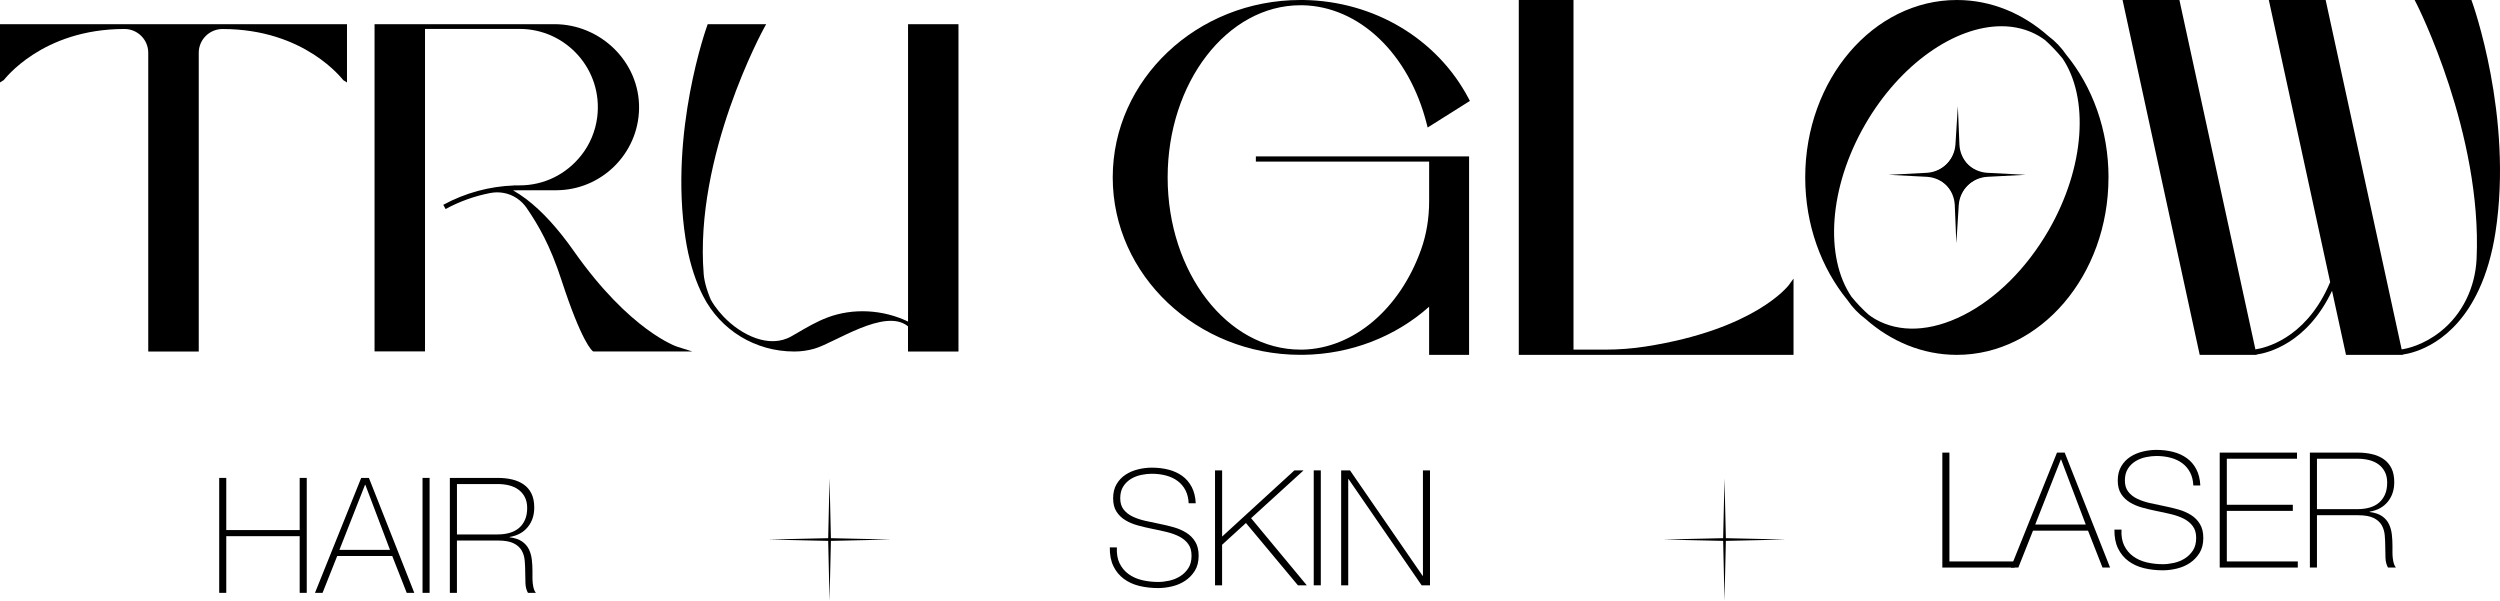
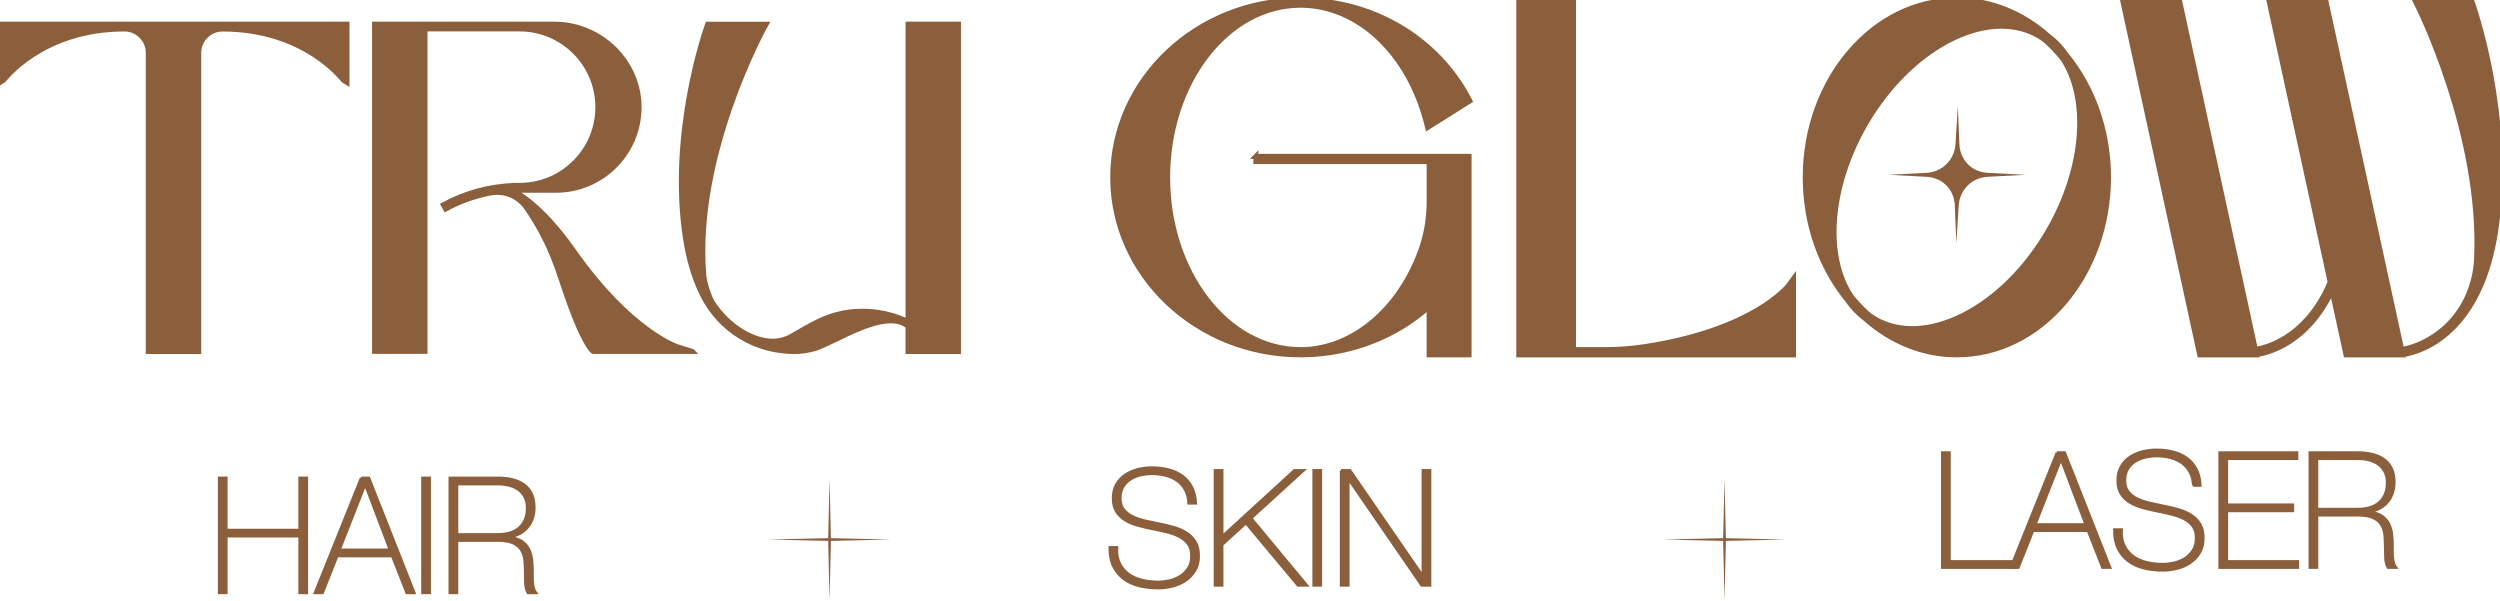
<svg xmlns="http://www.w3.org/2000/svg" id="Layer_2" data-name="Layer 2" viewBox="0 0 752.97 180.92">
  <g id="Layer_1-2" data-name="Layer 1">
    <g>
      <g>
-         <path d="m589.74,61.62c.51-4.52,4.17-8.04,8.71-8.36l11.66-.61-11.66-.61c-4.54-.32-8.2-3.84-8.71-8.36l-.29-2.57-.29,2.57c-.51,4.52-4.17,8.04-8.71,8.36l-11.66.61,11.66.61c4.54.32,8.2,3.84,8.71,8.36l.29,2.57.29-2.57Z" />
-         <path d="m598.43,52.46c-4.52-.56-7.99-4.26-8.27-8.8l-.48-11.67-.73,11.65c-.37,4.53-3.93,8.16-8.46,8.62l-2.57.26,2.56.32c4.52.56,7.99,4.26,8.27,8.8l.48,11.67.73-11.65c.37-4.53,3.93-8.16,8.46-8.62l2.57-.26-2.56-.32Z" />
+         <path fill="#8B5E3C" d="m589.74,61.62c.51-4.52,4.17-8.04,8.71-8.36l11.66-.61-11.66-.61c-4.54-.32-8.2-3.84-8.71-8.36l-.29-2.57-.29,2.57c-.51,4.52-4.17,8.04-8.71,8.36l-11.66.61,11.66.61c4.54.32,8.20,3.84,8.71,8.36l.29,2.57.29-2.57Z" />
+         <path fill="#8B5E3C" d="m598.43,52.46c-4.52-.56-7.99-4.26-8.27-8.80l-.48-11.67-.73,11.65c-.37,4.53-3.93,8.16-8.46,8.62l-2.57.26,2.56.32c4.52.56,7.99,4.26,8.27,8.80l.48,11.67.73-11.65c.37-4.53,3.93-8.16,8.46-8.62l2.57-.26-2.56-.32Z" />
      </g>
      <g>
-         <path d="m104.51,7.28v17.56l-1.11-.69c-.19-.12-11.44-15.41-36.38-15.41-1.98,0-3.76.8-5.06,2.1s-2.1,3.08-2.1,5.06v89.98h-15.21V15.89c0-1.98-.8-3.76-2.1-5.06s-3.08-2.1-5.06-2.1C12.55,8.73,1.3,24.03,1.11,24.14l-1.11.69V7.28h104.51Z" />
-         <path d="m208.51,105.86h-29.78l-.15-.07c-.22-.09-3.34-2.61-9.46-21.4-3.44-10.55-6.93-16.52-10.5-21.75-.77-1.13-1.75-2.12-2.89-2.88-.06-.04-.12-.08-.18-.12-2.31-1.52-5.16-2.03-7.87-1.51-4.7.91-9.26,2.53-13.47,4.83l-.7-1.27c6.54-3.57,13.88-5.57,21.31-5.83v-.03h1.7c7.22,0,13.94-3.23,18.52-9.01,2.62-3.3,4.29-7.29,4.83-11.48,1.83-14.35-9.37-26.63-23.36-26.63h-28.5v97.13h-15.2V7.28h54.16c13.99,0,25.74,11.45,25.51,25.44-.23,13.59-11.36,24.58-25.01,24.58h-11.03c-.63,0-1.27.02-1.91.04,1.3.73,2.6,1.59,3.92,2.58l.09.07c4.73,3.6,9.53,8.86,14.28,15.62,16.96,24.14,31.02,28.78,31.16,28.82l4.52,1.42Z" />
-         <path d="m288.68,7.28v98.59h-15.2v-7.59c-6.95-5.68-22.01,4.97-28.23,6.75-1.95.55-3.94.84-5.93.84h-.13c-11.69,0-22.2-6.42-27.44-16.74-.23-.44-.44-.89-.66-1.35-2.13-4.56-3.69-9.92-4.62-15.94-4.98-32.15,6.39-63.75,6.51-64.07l.17-.48h17.61l-.6,1.08c-.22.4-21.12,38.54-18.21,74.29.2,2.48,1.39,6.28,2.62,8.45.02.03-1.52-2.64-1.52-2.64,1.29,2.55,2.93,4.85,4.83,6.85,5.31,5.59,13.82,9.8,20.5,5.96l.09-.05c.58-.33,1.17-.67,1.75-1.01,2.86-1.67,5.82-3.39,8.99-4.59,7.74-2.93,16.79-2.39,24.28,1.22V7.28h15.19Z" />
+         <path fill="#8B5E3C" stroke="#8B5E3C" stroke-width="1.5" d="m104.51,7.28v17.56l-1.11-.69c-.19-.12-11.44-15.41-36.38-15.41-1.98,0-3.76.8-5.06,2.1s-2.1,3.08-2.1,5.06v89.98h-15.21V15.89c0-1.98-.8-3.76-2.1-5.06s-3.08-2.1-5.06-2.1C12.55,8.73,1.3,24.03,1.11,24.14l-1.11.69V7.28h104.51Z" />
+         <path fill="#8B5E3C" stroke="#8B5E3C" stroke-width="1.5" d="m208.51,105.86h-29.78l-.15-.07c-.22-.09-3.34-2.61-9.46-21.4-3.44-10.55-6.93-16.52-10.5-21.75-.77-1.13-1.75-2.12-2.89-2.88-.06-.04-.12-.08-.18-.12-2.31-1.52-5.16-2.03-7.87-1.51-4.70.91-9.26,2.53-13.47,4.83l-.7-1.27c6.54-3.57,13.88-5.57,21.31-5.83v-.03h1.7c7.22,0,13.94-3.23,18.52-9.01,2.62-3.3,4.29-7.29,4.83-11.48,1.83-14.35-9.37-26.63-23.36-26.63h-28.5v97.13h-15.2V7.28h54.16c13.99,0,25.74,11.45,25.51,25.44-.23,13.59-11.36,24.58-25.01,24.58h-11.03c-.63,0-1.27.02-1.91.04,1.30.73,2.60,1.59,3.92,2.58l.09.07c4.73,3.6,9.53,8.86,14.28,15.62,16.96,24.14,31.02,28.78,31.16,28.82l4.52,1.42Z" />
+         <path fill="#8B5E3C" stroke="#8B5E3C" stroke-width="1.5" d="m288.68,7.28v98.59h-15.2v-7.59c-6.95-5.68-22.01,4.97-28.23,6.75-1.95.55-3.94.84-5.93.84h-.13c-11.69,0-22.2-6.42-27.44-16.74-.23-.44-.44-.89-.66-1.35-2.13-4.56-3.69-9.92-4.62-15.94-4.98-32.15,6.39-63.75,6.51-64.07l.17-.48h17.61l-.6,1.08c-.22.40-21.12,38.54-18.21,74.29.20,2.48,1.39,6.28,2.62,8.45.02.03-1.52-2.64-1.52-2.64,1.29,2.55,2.93,4.85,4.83,6.85,5.31,5.59,13.82,9.8,20.5,5.96l.09-.05c.58-.33,1.17-.67,1.75-1.01,2.86-1.67,5.82-3.39,8.99-4.59,7.74-2.93,16.79-2.39,24.28,1.22V7.28h15.19Z" />
      </g>
      <g>
-         <path d="m66.02,143.94h2.13v15.71h22.11v-15.71h2.13v34.62h-2.13v-17.07h-22.11v17.07h-2.13v-34.62Z" />
-         <path d="m108.78,143.94h2.33l13.67,34.62h-2.28l-4.36-11.1h-16.58l-4.41,11.1h-2.28l13.92-34.62Zm8.68,21.67l-7.42-19.59h-.1l-7.71,19.59h15.23Z" />
-         <path d="m127.26,143.94h2.13v34.62h-2.13v-34.62Z" />
-         <path d="m135.5,143.94h14.45c1.52,0,2.94.15,4.27.46,1.33.31,2.49.81,3.49,1.5,1,.7,1.79,1.61,2.35,2.74.56,1.13.85,2.54.85,4.22,0,2.33-.65,4.29-1.96,5.89-1.31,1.6-3.13,2.59-5.46,2.98v.1c1.58.19,2.84.62,3.76,1.26.92.65,1.61,1.44,2.06,2.38.45.94.74,1.97.87,3.1.13,1.13.19,2.26.19,3.39v1.99c0,.65.03,1.25.1,1.82.06.57.17,1.09.31,1.58.15.48.35.89.61,1.21h-2.38c-.45-.81-.7-1.75-.75-2.84-.05-1.08-.07-2.21-.07-3.37s-.05-2.32-.15-3.47c-.1-1.15-.4-2.17-.92-3.08-.52-.9-1.33-1.63-2.45-2.18s-2.69-.82-4.73-.82h-12.32v15.76h-2.13v-34.62Zm14.45,17.02c1.26,0,2.43-.15,3.52-.46,1.08-.31,2.01-.78,2.79-1.43.78-.65,1.39-1.47,1.84-2.47.45-1,.68-2.2.68-3.59,0-1.29-.24-2.4-.73-3.32-.48-.92-1.13-1.67-1.94-2.25-.81-.58-1.75-1-2.81-1.26-1.07-.26-2.18-.39-3.35-.39h-12.32v15.18h12.32Z" />
+         <path fill="#8B5E3C" stroke="#8B5E3C" stroke-width="0.8" d="m66.02,143.94h2.13v15.71h22.11v-15.71h2.13v34.62h-2.13v-17.07h-22.11v17.07h-2.13v-34.62Z" />
+         <path fill="#8B5E3C" stroke="#8B5E3C" stroke-width="0.8" d="m108.78,143.94h2.33l13.67,34.62h-2.28l-4.36-11.1h-16.58l-4.41,11.1h-2.28l13.92-34.62Zm8.68,21.67l-7.42-19.59h-.1l-7.71,19.59h15.23Z" />
+         <path fill="#8B5E3C" stroke="#8B5E3C" stroke-width="0.8" d="m127.26,143.94h2.13v34.62h-2.13v-34.62Z" />
+         <path fill="#8B5E3C" stroke="#8B5E3C" stroke-width="0.8" d="m135.5,143.94h14.45c1.52,0,2.94.15,4.27.46,1.33.31,2.49.81,3.49,1.5,1,.7,1.79,1.61,2.35,2.74.56,1.13.85,2.54.85,4.22,0,2.33-.65,4.29-1.96,5.89-1.31,1.6-3.13,2.59-5.46,2.98v.10c1.58.19,2.84.62,3.76,1.26.92.65,1.61,1.44,2.06,2.38.45.94.74,1.97.87,3.10.13,1.13.19,2.26.19,3.39v1.99c0,.65.03,1.25.10,1.82.06.57.17,1.09.31,1.58.15.48.35.89.61,1.21h-2.38c-.45-.81-.7-1.75-.75-2.84-.05-1.08-.07-2.21-.07-3.37s-.05-2.32-.15-3.47c-.10-1.15-.40-2.17-.92-3.08-.52-.90-1.33-1.63-2.45-2.18s-2.69-.82-4.73-.82h-12.32v15.76h-2.13v-34.62Zm14.45,17.02c1.26,0,2.43-.15,3.52-.46,1.08-.31,2.01-.78,2.79-1.43.78-.65,1.39-1.47,1.84-2.47.45-1,.68-2.2.68-3.59,0-1.29-.24-2.4-.73-3.32-.48-.92-1.13-1.67-1.94-2.25-.81-.58-1.75-1-2.81-1.26-1.07-.26-2.18-.39-3.35-.39h-12.32v15.18h12.32Z" />
      </g>
      <g>
-         <path d="m358.01,151.56c-.07-1.49-.38-2.78-.95-3.88-.57-1.1-1.33-2.02-2.3-2.76-.97-.74-2.13-1.3-3.47-1.67-1.34-.37-2.81-.56-4.39-.56-.97,0-2.01.11-3.13.34s-2.15.62-3.1,1.19c-.95.57-1.74,1.33-2.35,2.28-.61.95-.92,2.14-.92,3.56s.34,2.52,1.02,3.39c.68.87,1.57,1.58,2.67,2.11,1.1.53,2.36.96,3.78,1.29,1.42.32,2.86.63,4.32.92,1.49.29,2.93.64,4.34,1.04s2.67.95,3.78,1.65c1.12.7,2.01,1.6,2.69,2.72.68,1.12,1.02,2.51,1.02,4.19,0,1.81-.39,3.33-1.16,4.56-.78,1.23-1.75,2.23-2.93,3.01-1.18.78-2.49,1.33-3.93,1.67-1.44.34-2.82.51-4.15.51-2.04,0-3.94-.22-5.72-.65-1.78-.44-3.33-1.15-4.65-2.13-1.33-.99-2.37-2.25-3.13-3.81-.76-1.55-1.12-3.44-1.09-5.67h2.13c-.1,1.91.18,3.52.82,4.82.65,1.31,1.54,2.38,2.69,3.22,1.15.84,2.5,1.45,4.05,1.82,1.55.37,3.18.56,4.9.56,1.03,0,2.14-.13,3.32-.39,1.18-.26,2.26-.69,3.25-1.31.99-.61,1.81-1.42,2.47-2.42s.99-2.26.99-3.78-.34-2.64-1.02-3.56c-.68-.92-1.58-1.66-2.69-2.23-1.12-.57-2.38-1.02-3.78-1.36-1.41-.34-2.85-.66-4.34-.95-1.45-.29-2.89-.63-4.32-1.02-1.42-.39-2.68-.91-3.78-1.58-1.1-.66-1.99-1.52-2.67-2.57-.68-1.05-1.02-2.4-1.02-4.05s.35-3.06,1.04-4.24c.69-1.18,1.6-2.13,2.72-2.86s2.37-1.26,3.76-1.6c1.39-.34,2.76-.51,4.12-.51,1.81,0,3.5.2,5.07.61,1.57.4,2.94,1.04,4.12,1.89,1.18.86,2.12,1.96,2.84,3.32.71,1.36,1.12,2.99,1.21,4.9h-2.13Z" />
-         <path d="m365.96,141.67h2.13v19.93l21.77-19.93h2.76l-15.81,14.4,16.78,20.22h-2.67l-15.66-18.77-7.18,6.55v12.22h-2.13v-34.62Z" />
-         <path d="m395.68,141.67h2.13v34.62h-2.13v-34.62Z" />
-         <path d="m403.93,141.67h2.67l21.87,31.76h.1v-31.76h2.13v34.62h-2.52l-22.01-32h-.1v32h-2.13v-34.62Z" />
+         <path fill="#8B5E3C" stroke="#8B5E3C" stroke-width="0.8" d="m358.01,151.56c-.07-1.49-.38-2.78-.95-3.88-.57-1.10-1.33-2.02-2.30-2.76-.97-.74-2.13-1.30-3.47-1.67-1.34-.37-2.81-.56-4.39-.56-.97,0-2.01.11-3.13.34s-2.15.62-3.10,1.19c-.95.57-1.74,1.33-2.35,2.28-.61.95-.92,2.14-.92,3.56s.34,2.52,1.02,3.39c.68.87,1.57,1.58,2.67,2.11,1.10.53,2.36.96,3.78,1.29,1.42.32,2.86.63,4.32.92,1.49.29,2.93.64,4.34,1.04s2.67.95,3.78,1.65c1.12.70,2.01,1.60,2.69,2.72.68,1.12,1.02,2.51,1.02,4.19,0,1.81-.39,3.33-1.16,4.56-.78,1.23-1.75,2.23-2.93,3.01-1.18.78-2.49,1.33-3.93,1.67-1.44.34-2.82.51-4.15.51-2.04,0-3.94-.22-5.72-.65-1.78-.44-3.33-1.15-4.65-2.13-1.33-.99-2.37-2.25-3.13-3.81-.76-1.55-1.12-3.44-1.09-5.67h2.13c-.10,1.91.18,3.52.82,4.82.65,1.31,1.54,2.38,2.69,3.22,1.15.84,2.50,1.45,4.05,1.82,1.55.37,3.18.56,4.90.56,1.03,0,2.14-.13,3.32-.39,1.18-.26,2.26-.69,3.25-1.31.99-.61,1.81-1.42,2.47-2.42s.99-2.26.99-3.78-.34-2.64-1.02-3.56c-.68-.92-1.58-1.66-2.69-2.23-1.12-.57-2.38-1.02-3.78-1.36-1.41-.34-2.85-.66-4.34-.95-1.45-.29-2.89-.63-4.32-1.02-1.42-.39-2.68-.91-3.78-1.58-1.10-.66-1.99-1.52-2.67-2.57-.68-1.05-1.02-2.40-1.02-4.05s.35-3.06,1.04-4.24c.69-1.18,1.60-2.13,2.72-2.86s2.37-1.26,3.76-1.60c1.39-.34,2.76-.51,4.12-.51,1.81,0,3.50.20,5.07.61,1.57.40,2.94,1.04,4.12,1.89,1.18.86,2.12,1.96,2.84,3.32.71,1.36,1.12,2.99,1.21,4.90h-2.13Z" />
+         <path fill="#8B5E3C" stroke="#8B5E3C" stroke-width="0.8" d="m365.96,141.67h2.13v19.93l21.77-19.93h2.76l-15.81,14.40,16.78,20.22h-2.67l-15.66-18.77-7.18,6.55v12.22h-2.13v-34.62Z" />
+         <path fill="#8B5E3C" stroke="#8B5E3C" stroke-width="0.8" d="m395.68,141.67h2.13v34.62h-2.13v-34.62Z" />
+         <path fill="#8B5E3C" stroke="#8B5E3C" stroke-width="0.8" d="m403.93,141.67h2.67l21.87,31.76h.10v-31.76h2.13v34.62h-2.52l-22.01-32h-.10v32h-2.13v-34.62Z" />
      </g>
      <g>
-         <path d="m585.01,136.32h2.13v32.78h19.64v1.84h-21.77v-34.62Z" />
-         <path d="m619.53,136.32h2.33l13.67,34.62h-2.28l-4.36-11.1h-16.58l-4.41,11.1h-2.28l13.92-34.62Zm8.68,21.67l-7.42-19.59h-.1l-7.71,19.59h15.23Z" />
-         <path d="m660.6,146.21c-.07-1.49-.38-2.78-.95-3.88-.57-1.1-1.33-2.02-2.3-2.76-.97-.74-2.13-1.3-3.47-1.67-1.34-.37-2.8-.56-4.39-.56-.97,0-2.01.11-3.13.34s-2.15.62-3.1,1.19c-.95.57-1.74,1.33-2.35,2.28-.61.95-.92,2.14-.92,3.56s.34,2.52,1.02,3.39,1.57,1.58,2.67,2.11c1.1.53,2.36.96,3.78,1.29,1.42.32,2.86.63,4.32.92,1.49.29,2.93.64,4.34,1.04s2.67.95,3.78,1.65c1.12.7,2.01,1.6,2.69,2.72.68,1.12,1.02,2.51,1.02,4.19,0,1.81-.39,3.33-1.16,4.56-.78,1.23-1.75,2.23-2.93,3.01-1.18.78-2.49,1.33-3.93,1.67-1.44.34-2.82.51-4.15.51-2.04,0-3.94-.22-5.72-.65-1.78-.44-3.33-1.15-4.66-2.13-1.33-.99-2.37-2.25-3.13-3.81-.76-1.55-1.12-3.44-1.09-5.67h2.13c-.1,1.91.18,3.52.82,4.82.65,1.31,1.54,2.38,2.69,3.22,1.15.84,2.5,1.45,4.05,1.82,1.55.37,3.18.56,4.9.56,1.03,0,2.14-.13,3.32-.39,1.18-.26,2.26-.69,3.25-1.31.99-.61,1.81-1.42,2.47-2.42.66-1,.99-2.26.99-3.78s-.34-2.64-1.02-3.56c-.68-.92-1.58-1.66-2.69-2.23-1.12-.57-2.38-1.02-3.78-1.36-1.41-.34-2.85-.66-4.34-.95-1.46-.29-2.89-.63-4.32-1.02-1.42-.39-2.68-.91-3.78-1.58-1.1-.66-1.99-1.52-2.67-2.57-.68-1.05-1.02-2.4-1.02-4.05s.35-3.06,1.04-4.24c.69-1.18,1.6-2.13,2.71-2.86s2.37-1.26,3.76-1.6c1.39-.34,2.76-.51,4.12-.51,1.81,0,3.5.2,5.07.61,1.57.4,2.94,1.04,4.12,1.89,1.18.86,2.13,1.96,2.84,3.32.71,1.36,1.12,2.99,1.21,4.9h-2.13Z" />
-         <path d="m668.55,136.32h23.28v1.84h-21.14v13.87h19.88v1.84h-19.88v15.23h21.38v1.84h-23.52v-34.62Z" />
-         <path d="m695.71,136.32h14.45c1.52,0,2.94.15,4.27.46,1.32.31,2.49.81,3.49,1.5,1,.7,1.79,1.61,2.35,2.74.57,1.13.85,2.54.85,4.22,0,2.33-.66,4.29-1.96,5.89-1.31,1.6-3.13,2.59-5.46,2.98v.1c1.58.19,2.84.62,3.76,1.26.92.65,1.61,1.44,2.06,2.38.45.94.74,1.97.87,3.1.13,1.13.19,2.26.19,3.39v1.99c0,.65.03,1.25.1,1.82.06.57.17,1.09.32,1.58.15.48.35.89.61,1.21h-2.38c-.45-.81-.7-1.75-.75-2.84-.05-1.08-.07-2.21-.07-3.37s-.05-2.32-.15-3.47-.4-2.17-.92-3.08c-.52-.9-1.33-1.63-2.45-2.18s-2.69-.82-4.73-.82h-12.32v15.76h-2.13v-34.62Zm14.45,17.02c1.26,0,2.43-.15,3.52-.46,1.08-.31,2.01-.78,2.79-1.43.78-.65,1.39-1.47,1.84-2.47.45-1,.68-2.2.68-3.59,0-1.29-.24-2.4-.73-3.32-.48-.92-1.13-1.67-1.94-2.25-.81-.58-1.75-1-2.81-1.26-1.07-.26-2.18-.39-3.35-.39h-12.32v15.18h12.32Z" />
+         <path fill="#8B5E3C" stroke="#8B5E3C" stroke-width="0.8" d="m585.01,136.32h2.13v32.78h19.64v1.84h-21.77v-34.62Z" />
+         <path fill="#8B5E3C" stroke="#8B5E3C" stroke-width="0.8" d="m619.53,136.32h2.33l13.67,34.62h-2.28l-4.36-11.10h-16.58l-4.41,11.10h-2.28l13.92-34.62Zm8.68,21.67l-7.42-19.59h-.10l-7.71,19.59h15.23Z" />
+         <path fill="#8B5E3C" stroke="#8B5E3C" stroke-width="0.8" d="m660.60,146.21c-.07-1.49-.38-2.78-.95-3.88-.57-1.10-1.33-2.02-2.30-2.76-.97-.74-2.13-1.30-3.47-1.67-1.34-.37-2.80-.56-4.39-.56-.97,0-2.01.11-3.13.34s-2.15.62-3.10,1.19c-.95.57-1.74,1.33-2.35,2.28-.61.95-.92,2.14-.92,3.56s.34,2.52,1.02,3.39,1.57,1.58,2.67,2.11c1.10.53,2.36.96,3.78,1.29,1.42.32,2.86.63,4.32.92,1.49.29,2.93.64,4.34,1.04s2.67.95,3.78,1.65c1.12.70,2.01,1.60,2.69,2.72.68,1.12,1.02,2.51,1.02,4.19,0,1.81-.39,3.33-1.16,4.56-.78,1.23-1.75,2.23-2.93,3.01-1.18.78-2.49,1.33-3.93,1.67-1.44.34-2.82.51-4.15.51-2.04,0-3.94-.22-5.72-.65-1.78-.44-3.33-1.15-4.66-2.13-1.33-.99-2.37-2.25-3.13-3.81-.76-1.55-1.12-3.44-1.09-5.67h2.13c-.10,1.91.18,3.52.82,4.82.65,1.31,1.54,2.38,2.69,3.22,1.15.84,2.50,1.45,4.05,1.82,1.55.37,3.18.56,4.90.56,1.03,0,2.14-.13,3.32-.39,1.18-.26,2.26-.69,3.25-1.31.99-.61,1.81-1.42,2.47-2.42.66-1,.99-2.26.99-3.78s-.34-2.64-1.02-3.56c-.68-.92-1.58-1.66-2.69-2.23-1.12-.57-2.38-1.02-3.78-1.36-1.41-.34-2.85-.66-4.34-.95-1.46-.29-2.89-.63-4.32-1.02-1.42-.39-2.68-.91-3.78-1.58-1.10-.66-1.99-1.52-2.67-2.57-.68-1.05-1.02-2.40-1.02-4.05s.35-3.06,1.04-4.24c.69-1.18,1.60-2.13,2.71-2.86s2.37-1.26,3.76-1.60c1.39-.34,2.76-.51,4.12-.51,1.81,0,3.50.20,5.07.61,1.57.40,2.94,1.04,4.12,1.89,1.18.86,2.13,1.96,2.84,3.32.71,1.36,1.12,2.99,1.21,4.90h-2.13Z" />
+         <path fill="#8B5E3C" stroke="#8B5E3C" stroke-width="0.8" d="m668.55,136.32h23.28v1.84h-21.14v13.87h19.88v1.84h-19.88v15.23h21.38v1.84h-23.52v-34.62Z" />
+         <path fill="#8B5E3C" stroke="#8B5E3C" stroke-width="0.8" d="m695.71,136.32h14.45c1.52,0,2.94.15,4.27.46,1.32.31,2.49.81,3.49,1.50,1,.70,1.79,1.61,2.35,2.74.57,1.13.85,2.54.85,4.22,0,2.33-.66,4.29-1.96,5.89-1.31,1.60-3.13,2.59-5.46,2.98v.10c1.58.19,2.84.62,3.76,1.26.92.65,1.61,1.44,2.06,2.38.45.94.74,1.97.87,3.10.13,1.13.19,2.26.19,3.39v1.99c0,.65.03,1.25.10,1.82.06.57.17,1.09.32,1.58.15.48.35.89.61,1.21h-2.38c-.45-.81-.70-1.75-.75-2.84-.05-1.08-.07-2.21-.07-3.37s-.05-2.32-.15-3.47-.40-2.17-.92-3.08c-.52-.90-1.33-1.63-2.45-2.18s-2.69-.82-4.73-.82h-12.32v15.76h-2.13v-34.62Zm14.45,17.02c1.26,0,2.43-.15,3.52-.46,1.08-.31,2.01-.78,2.79-1.43.78-.65,1.39-1.47,1.84-2.47.45-1,.68-2.20.68-3.59,0-1.29-.24-2.40-.73-3.32-.48-.92-1.13-1.67-1.94-2.25-.81-.58-1.75-1-2.81-1.26-1.07-.26-2.18-.39-3.35-.39h-12.32v15.18h12.32Z" />
      </g>
-       <polygon points="268.27 162.5 250.26 162.91 249.85 180.92 249.44 162.91 231.43 162.5 249.44 162.09 249.85 144.08 250.26 162.09 268.27 162.5" />
-       <polygon points="537.82 162.5 519.81 162.91 519.4 180.92 518.99 162.91 500.98 162.5 518.99 162.09 519.4 144.08 519.81 162.09 537.82 162.5" />
+       <polygon fill="#8B5E3C" points="268.27 162.5 250.26 162.91 249.85 180.92 249.44 162.91 231.43 162.5 249.44 162.09 249.85 144.08 250.26 162.09 268.27 162.5" />
+       <polygon fill="#8B5E3C" points="537.82 162.5 519.81 162.91 519.4 180.92 518.99 162.91 500.98 162.5 518.99 162.09 519.4 144.08 519.81 162.09 537.82 162.5" />
      <g>
-         <path d="m378.24,47.1h64.23v59.78h-12.04v-14.5c-10.1,9-23.51,14.3-37.94,14.49-.27,0-.51,0-.77,0h-.05c-31.17,0-56.53-23.98-56.53-53.44S360.51,0,391.68,0c.19,0,.39,0,.58,0h.31c21.28.31,40.36,11.71,49.81,29.76l.33.64-12.72,8.01-.27-1.06c-5.33-21.18-20.35-35.47-37.49-35.77h-.55c-22.06,0-40,23.26-40,51.86s17.94,51.86,40,51.86c.26,0,.5,0,.76,0,15.18-.37,29.13-12.16,35.53-30.02l.03-.08c1.62-4.53,2.44-9.44,2.44-14.59v-11.94h-52.19v-1.58Z" />
-         <path d="m540.19,83.92v22.97h-82.75V0h16.48v105.3h9.6c4.06,0,8.1-.31,12.1-.93,33.02-5.14,43.04-18.36,43.14-18.5l1.43-1.96Z" />
-         <path d="m635.05,53.44c0,29.47-20.49,53.44-45.67,53.44-10.33,0-19.88-4.05-27.54-10.85-2.1-1.55-3.91-3.45-5.4-5.64-7.87-9.61-12.73-22.63-12.73-36.95,0-29.47,20.49-53.44,45.67-53.44,10.34,0,19.88,4.05,27.55,10.85,2.09,1.55,3.9,3.45,5.4,5.64,7.87,9.61,12.73,22.63,12.73,36.95Zm-13.9-35.91c-1.61-1.96-3.34-3.78-5.18-5.43-.63-.46-1.28-.91-1.96-1.31-3.39-1.96-7.19-2.89-11.2-2.89-13.98,0-30.49,11.31-41.05,29.59-11,19.07-12.2,39.95-4.14,51.86,1.6,1.96,3.33,3.78,5.18,5.43.63.47,1.28.91,1.96,1.31,7.32,4.22,16.76,3.81,26.59-1.16,9.94-5.03,19.04-14.11,25.66-25.55,11.01-19.07,12.21-39.95,4.15-51.86Z" />
-         <path d="m751.6,69.98c-1.01,6.52-2.7,12.34-5.01,17.29-7.53,16.2-19.49,19.04-22.9,19.52l.02.1h-17.12l-4.21-19.31c-7.53,15.92-19.37,18.73-22.75,19.21l.02.1h-17.12L639.29,0h17.12l22.89,105.23c2.89-.43,14.59-3.1,21.8-18.63.24-.53.48-1.07.72-1.62L683.34,0h17.12l22.89,105.23c1.71-.25,6.52-1.29,11.65-5.33,6.72-5.29,10.52-13.41,10.92-21.95,1.73-37.65-17.85-76.38-18.07-76.79l-.59-1.15h17.1l.19.52c.13.34,12.46,34.6,7.05,69.46Z" />
+         <path fill="#8B5E3C" stroke="#8B5E3C" stroke-width="1.5" d="m378.24,47.1h64.23v59.78h-12.04v-14.5c-10.1,9-23.51,14.3-37.94,14.49-.27,0-.51,0-.77,0h-.05c-31.17,0-56.53-23.98-56.53-53.44S360.51,0,391.68,0c.19,0,.39,0,.58,0h.31c21.28.31,40.36,11.71,49.81,29.76l.33.64-12.72,8.01-.27-1.06c-5.33-21.18-20.35-35.47-37.49-35.77h-.55c-22.06,0-40,23.26-40,51.86s17.94,51.86,40,51.86c.26,0,.50,0,.76,0,15.18-.37,29.13-12.16,35.53-30.02l.03-.08c1.62-4.53,2.44-9.44,2.44-14.59v-11.94h-52.19v-1.58Z" />
+         <path fill="#8B5E3C" stroke="#8B5E3C" stroke-width="1.5" d="m540.19,83.92v22.97h-82.75V0h16.48v105.3h9.6c4.06,0,8.10-.31,12.10-.93,33.02-5.14,43.04-18.36,43.14-18.50l1.43-1.96Z" />
+         <path fill="#8B5E3C" stroke="#8B5E3C" stroke-width="1.5" d="m635.05,53.44c0,29.47-20.49,53.44-45.67,53.44-10.33,0-19.88-4.05-27.54-10.85-2.10-1.55-3.91-3.45-5.40-5.64-7.87-9.61-12.73-22.63-12.73-36.95,0-29.47,20.49-53.44,45.67-53.44,10.34,0,19.88,4.05,27.55,10.85,2.09,1.55,3.90,3.45,5.40,5.64,7.87,9.61,12.73,22.63,12.73,36.95Zm-13.90-35.91c-1.61-1.96-3.34-3.78-5.18-5.43-.63-.46-1.28-.91-1.96-1.31-3.39-1.96-7.19-2.89-11.20-2.89-13.98,0-30.49,11.31-41.05,29.59-11,19.07-12.20,39.95-4.14,51.86,1.60,1.96,3.33,3.78,5.18,5.43.63.47,1.28.91,1.96,1.31,7.32,4.22,16.76,3.81,26.59-1.16,9.94-5.03,19.04-14.11,25.66-25.55,11.01-19.07,12.21-39.95,4.15-51.86Z" />
+         <path fill="#8B5E3C" stroke="#8B5E3C" stroke-width="1.5" d="m751.60,69.98c-1.01,6.52-2.70,12.34-5.01,17.29-7.53,16.20-19.49,19.04-22.90,19.52l.02.10h-17.12l-4.21-19.31c-7.53,15.92-19.37,18.73-22.75,19.21l.02.10h-17.12L639.29,0h17.12l22.89,105.23c2.89-.43,14.59-3.10,21.80-18.63.24-.53.48-1.07.72-1.62L683.34,0h17.12l22.89,105.23c1.71-.25,6.52-1.29,11.65-5.33,6.72-5.29,10.52-13.41,10.92-21.95,1.73-37.65-17.85-76.38-18.07-76.79l-.59-1.15h17.10l.19.52c.13.34,12.46,34.60,7.05,69.46Z" />
      </g>
    </g>
  </g>
</svg>
